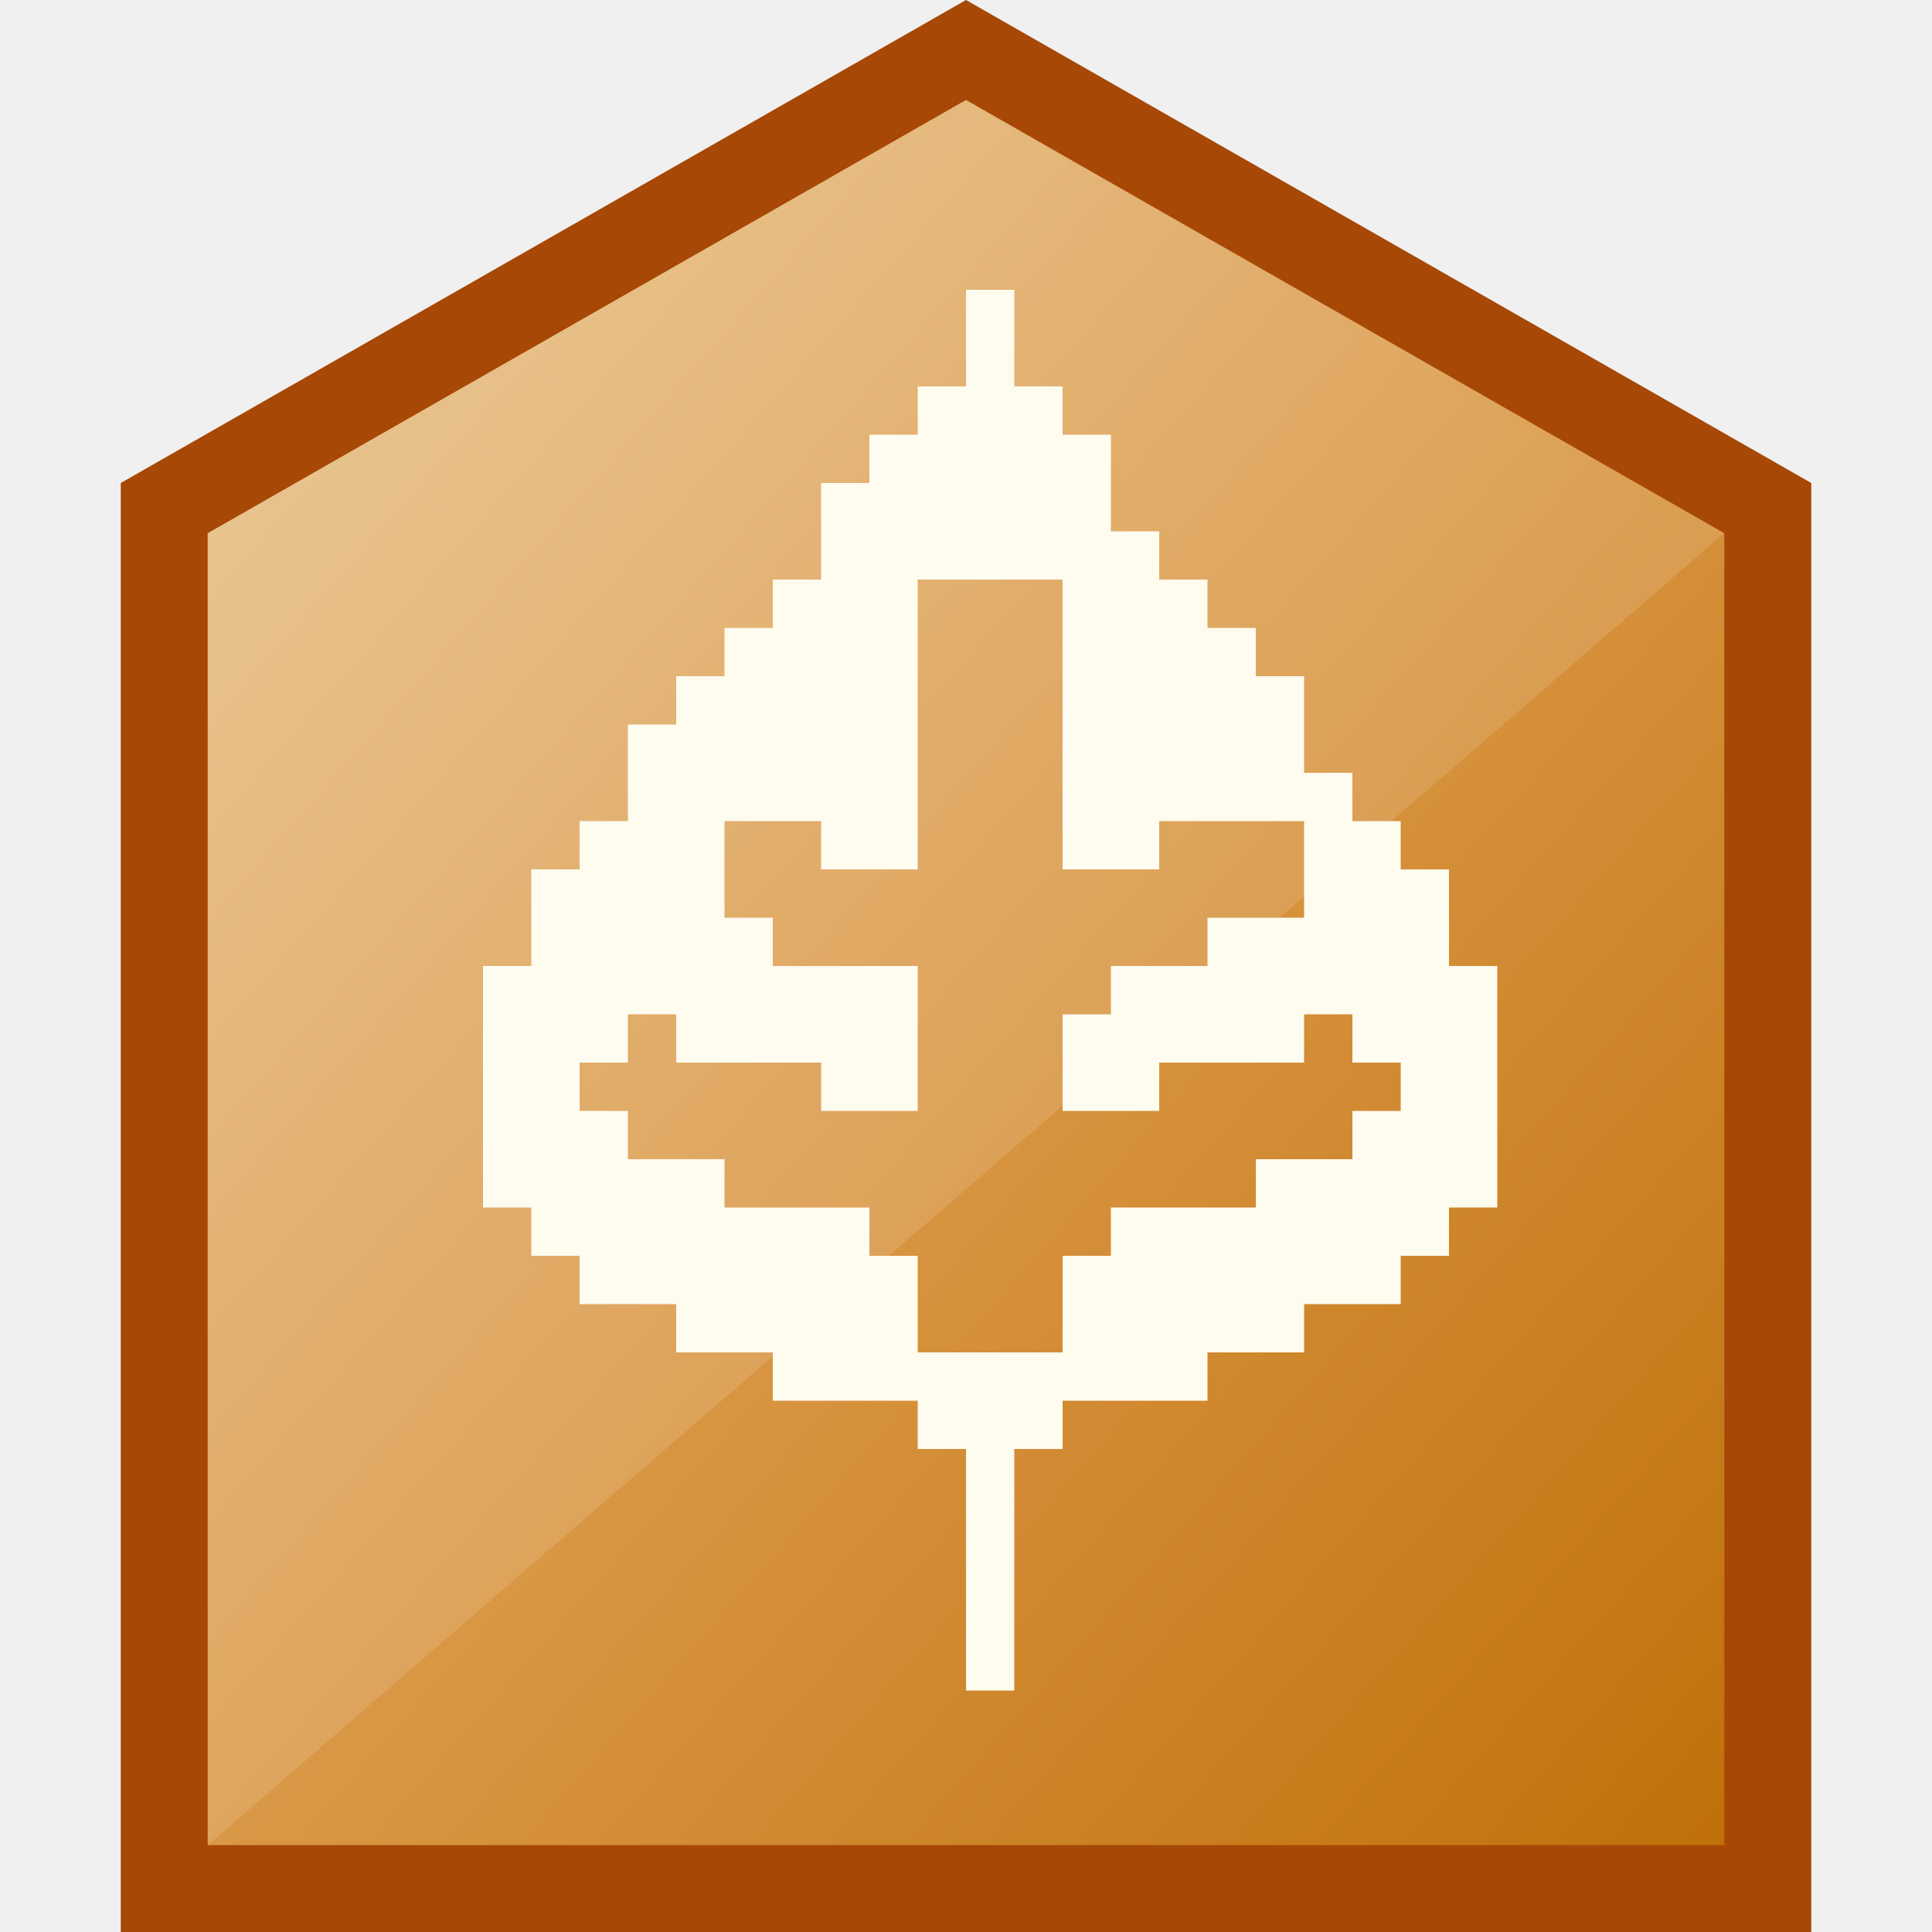
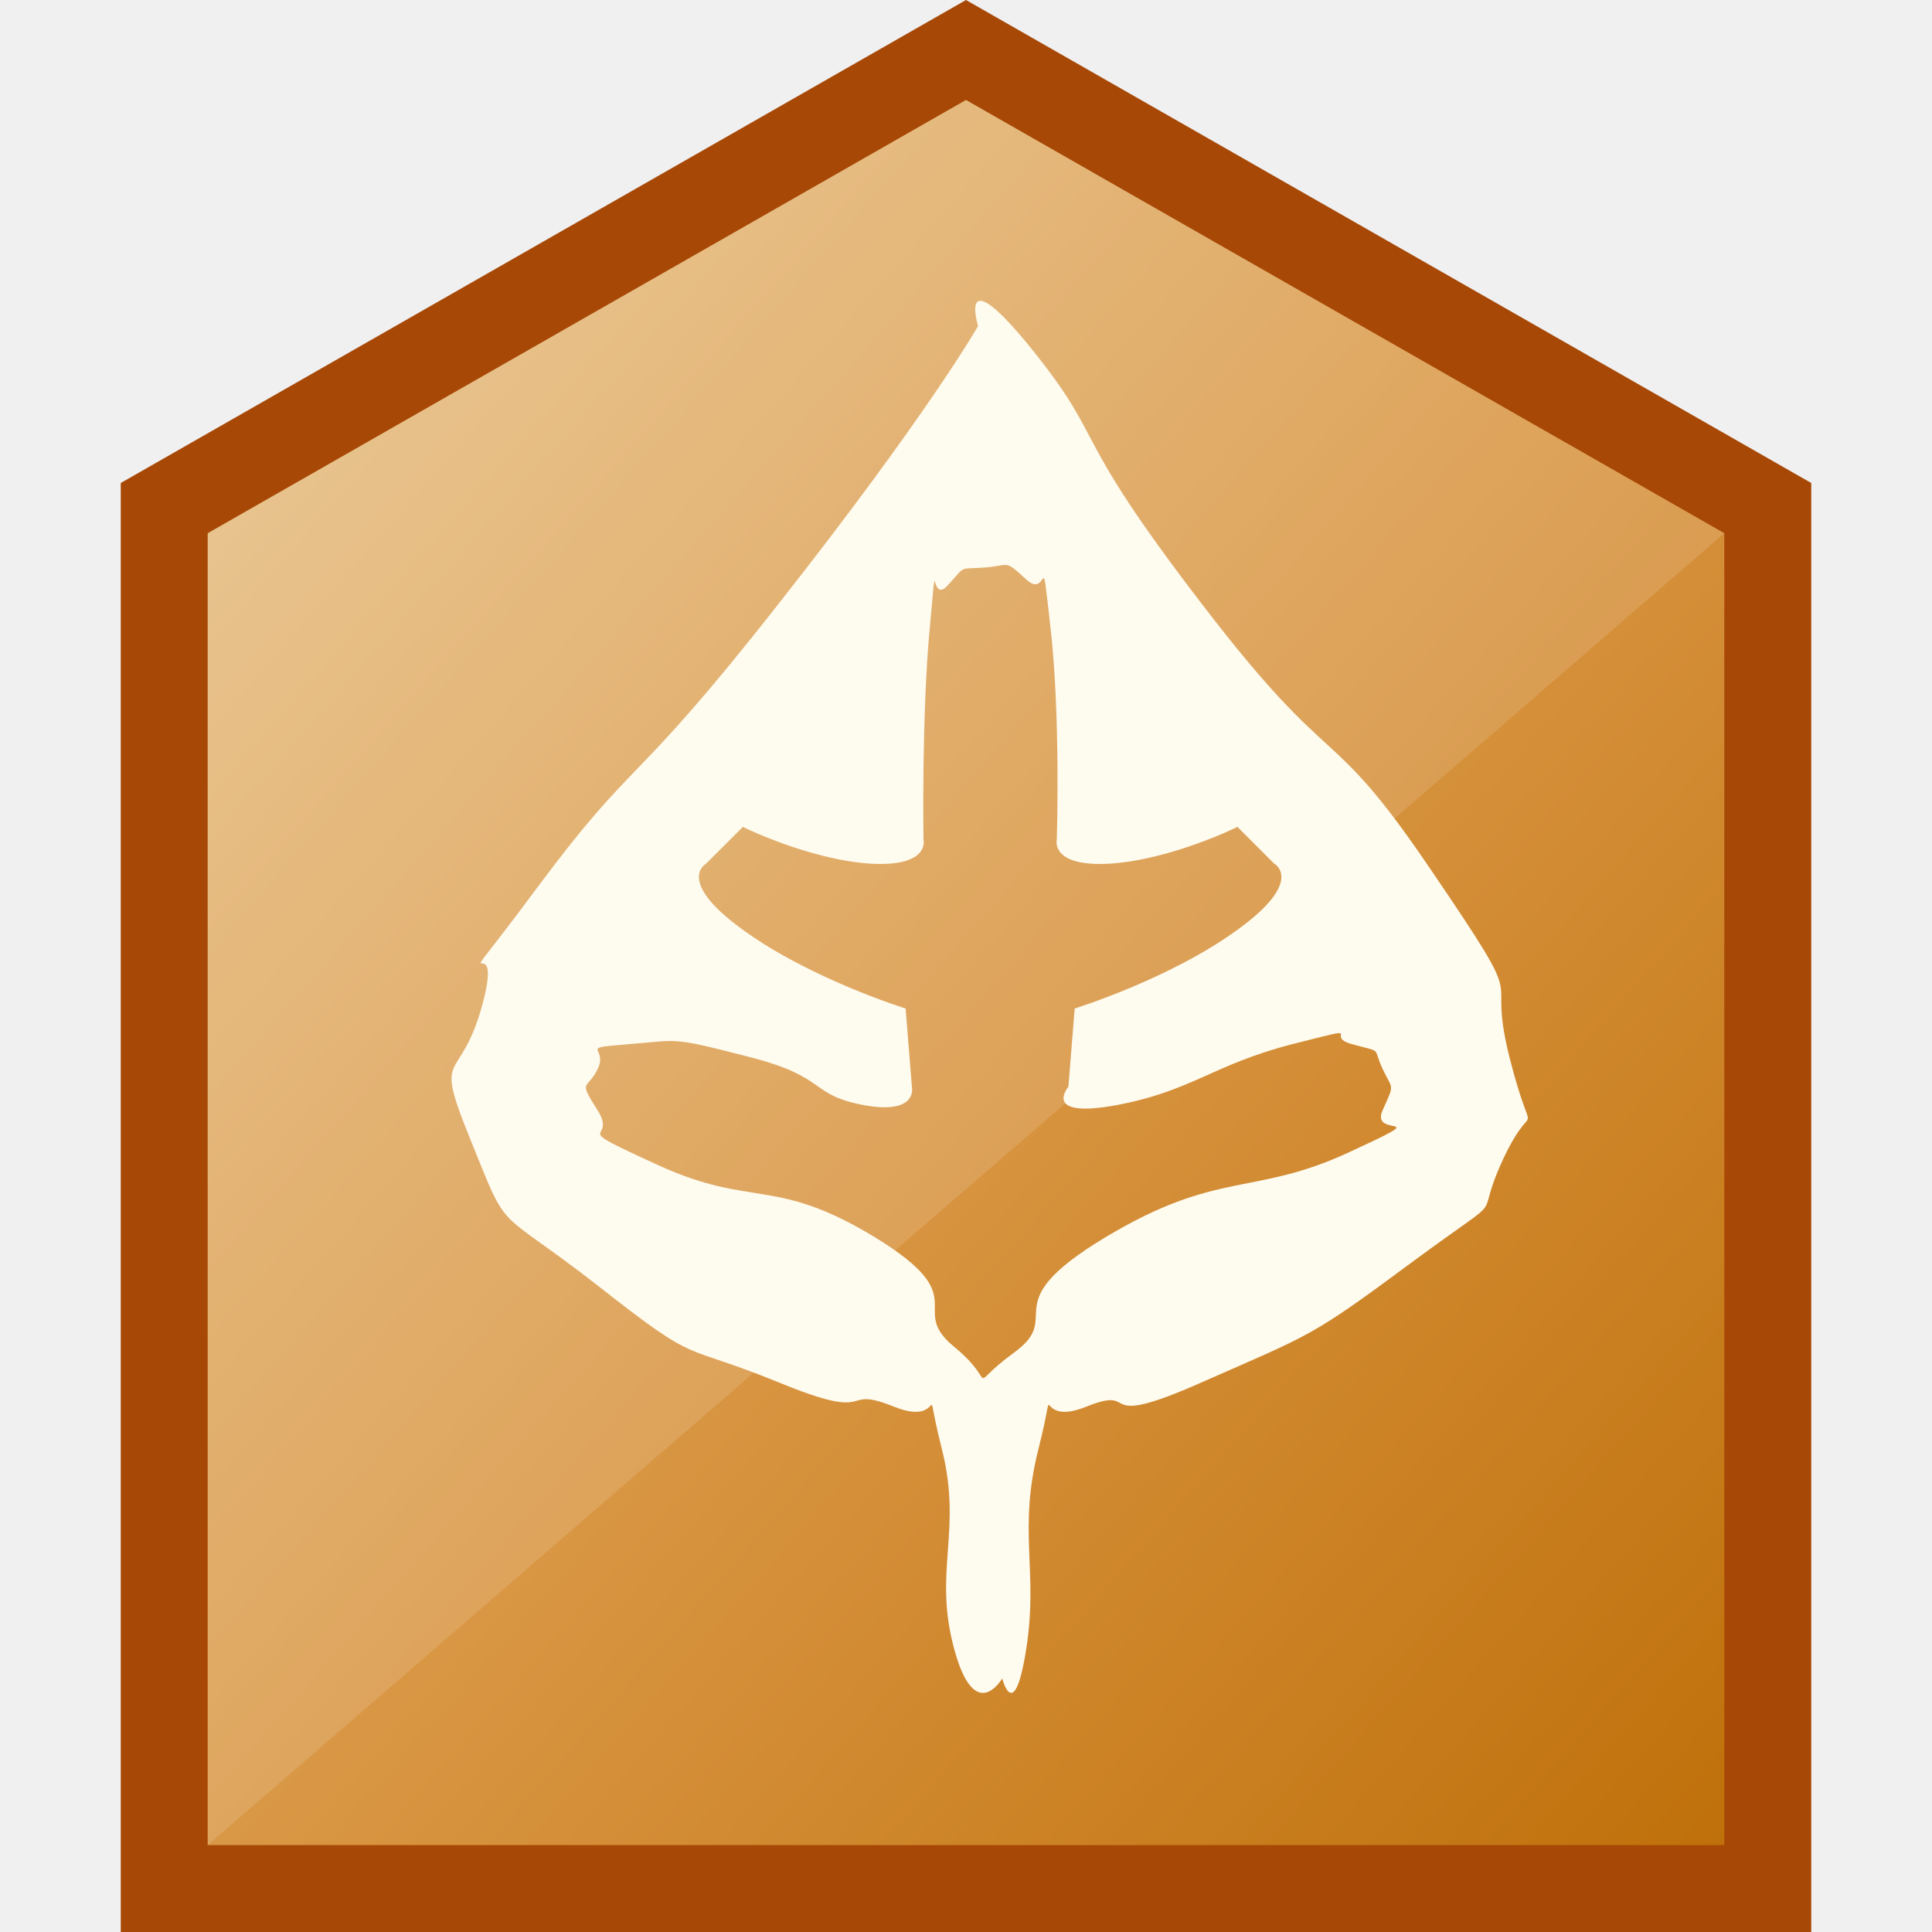
<svg xmlns="http://www.w3.org/2000/svg" viewBox="0 0 40 40" role="img" aria-label="vigor">
  <defs>
    <linearGradient id="b" x1="0" y1="0" x2="1" y2="1">
      <stop offset="0" stop-color="#E9C68F" />
      <stop offset=".55" stop-color="#D89440" />
      <stop offset="1" stop-color="#BF700A" />
    </linearGradient>
  </defs>
  <path fill="#A74806" d="M20 0L37.5 10V40H2.5V10Z" />
  <path fill="url(#b)" d="M20 2.07L35.7 11.04V38.2H4.3V11.04Z" />
  <path fill="#fff" fill-opacity=".13" d="M20 2.07L35.7 11.04L4.3 38.2V11.04Z" />
-   <path fill="#FEFBEF" fill-rule="evenodd" d="M20 6L21 6L21 8L22 8L22 9L23 9L23 11L24 11L24 12L25 12L25 13L26 13L26 14L27 14L27 16L28 16L28 17L29 17L29 18L30 18L30 20L31 20L31 25L30 25L30 26L29 26L29 27L27 27L27 28L25 28L25 29L22 29L22 30L21 30L21 35L20 35L20 30L19 30L19 29L16 29L16 28L14 28L14 27L12 27L12 26L11 26L11 25L10 25L10 20L11 20L11 18L12 18L12 17L13 17L13 15L14 15L14 14L15 14L15 13L16 13L16 12L17 12L17 10L18 10L18 9L19 9L19 8L20 8L20 6ZM20 12C19.1 12 19 12 19 12L19 18L17 18L17 17L15 17L15 19L16 19L16 20L19 20L19 23L17 23L17 22L14 22L14 21L13 21L13 22L12 22L12 23L13 23L13 24L15 24L15 25L18 25L18 26L19 26L19 28L22 28L22 26L23 26L23 25L26 25L26 24L28 24L28 23L29 23L29 22L28 22L28 21L27 21L27 22L24 22L24 23L22 23L22 21L23 21L23 20L25 20L25 19L27 19L27 17L24 17L24 18L22 18L22 12C22 12 20.9 12 20 12Z" />
+   <path fill="#FEFBEF" fill-rule="evenodd" d="M20.25 6.75C20.25 6.75 19.8 5.29 21.38 7.25C22.95 9.21 22.07 8.84 24.88 12.5C27.68 16.16 27.46 14.81 29.62 18C31.79 21.19 30.74 19.84 31.25 21.88C31.76 23.91 31.8 22.55 31.12 24C30.45 25.45 31.38 24.55 29.25 26.12C27.12 27.7 27.17 27.61 24.88 28.62C22.58 29.64 23.65 28.66 22.5 29.12C21.35 29.59 21.93 28.3 21.5 30C21.07 31.7 21.5 32.51 21.25 34.12C21 35.74 20.75 34.75 20.75 34.75C20.75 34.75 20.18 35.74 19.75 34.12C19.32 32.51 19.93 31.7 19.5 30C19.07 28.3 19.65 29.59 18.5 29.12C17.35 28.66 18.21 29.48 16.12 28.62C14.04 27.77 14.54 28.32 12.38 26.62C10.21 24.93 10.56 25.62 9.75 23.62C8.94 21.63 9.53 22.54 10 20.75C10.47 18.96 9.04 21.18 11.12 18.38C13.21 15.57 13.02 16.45 16.12 12.5C19.23 8.55 20.25 6.75 20.25 6.75ZM20.38 11.75C19.82 11.79 20.01 11.7 19.62 12.12C19.24 12.55 19.42 11.21 19.25 13C19.08 14.79 19.12 17.38 19.12 17.38C19.12 17.38 19.27 17.96 18 17.88C16.73 17.79 15.38 17.12 15.38 17.12L14.62 17.88C14.62 17.88 13.97 18.23 15.38 19.25C16.78 20.27 18.75 20.88 18.75 20.88L18.88 22.5C18.88 22.5 19.02 23.09 17.88 22.88C16.73 22.66 17.16 22.3 15.5 21.88C13.84 21.45 14.06 21.54 13 21.62C11.94 21.71 12.59 21.66 12.38 22.12C12.16 22.59 11.95 22.32 12.38 23C12.8 23.68 11.67 23.23 13.62 24.12C15.58 25.02 16.04 24.35 18.12 25.62C20.21 26.9 18.77 27.07 19.75 27.88C20.73 28.68 19.94 28.77 21 28C22.06 27.23 20.54 27.03 22.88 25.62C25.21 24.22 25.92 24.77 27.88 23.88C29.83 22.98 28.37 23.59 28.62 23C28.88 22.41 28.84 22.59 28.62 22.12C28.41 21.66 28.64 21.8 28 21.62C27.36 21.45 28.41 21.2 26.75 21.62C25.09 22.05 24.7 22.58 23.12 22.88C21.55 23.17 22.12 22.5 22.12 22.5L22.25 20.88C22.25 20.88 24.22 20.27 25.62 19.25C27.03 18.23 26.38 17.88 26.38 17.88L25.62 17.12C25.62 17.12 24.27 17.79 23 17.88C21.73 17.96 21.88 17.38 21.88 17.38C21.88 17.38 21.96 14.83 21.75 13C21.54 11.17 21.72 12.43 21.25 12C20.78 11.57 20.93 11.71 20.38 11.75Z" />
</svg>
